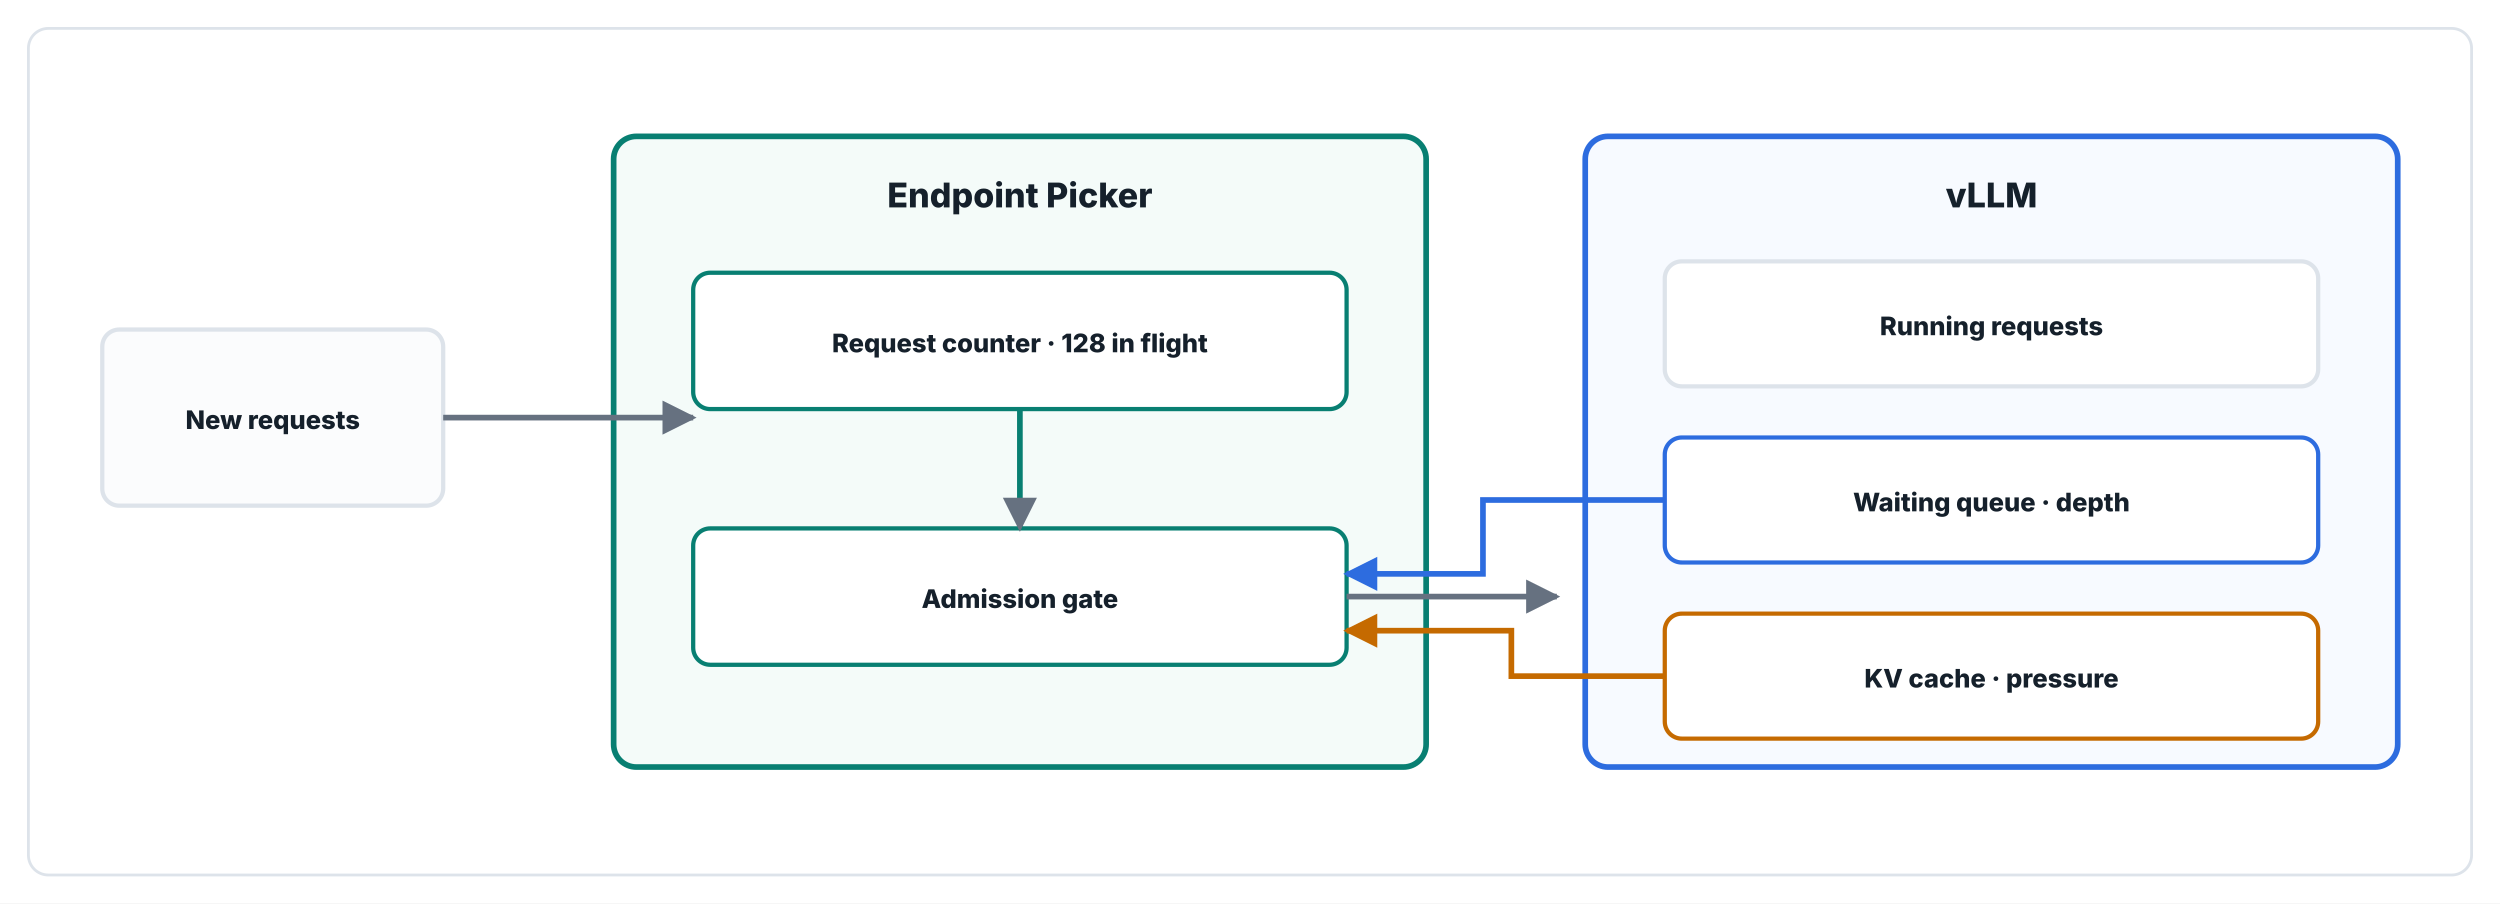
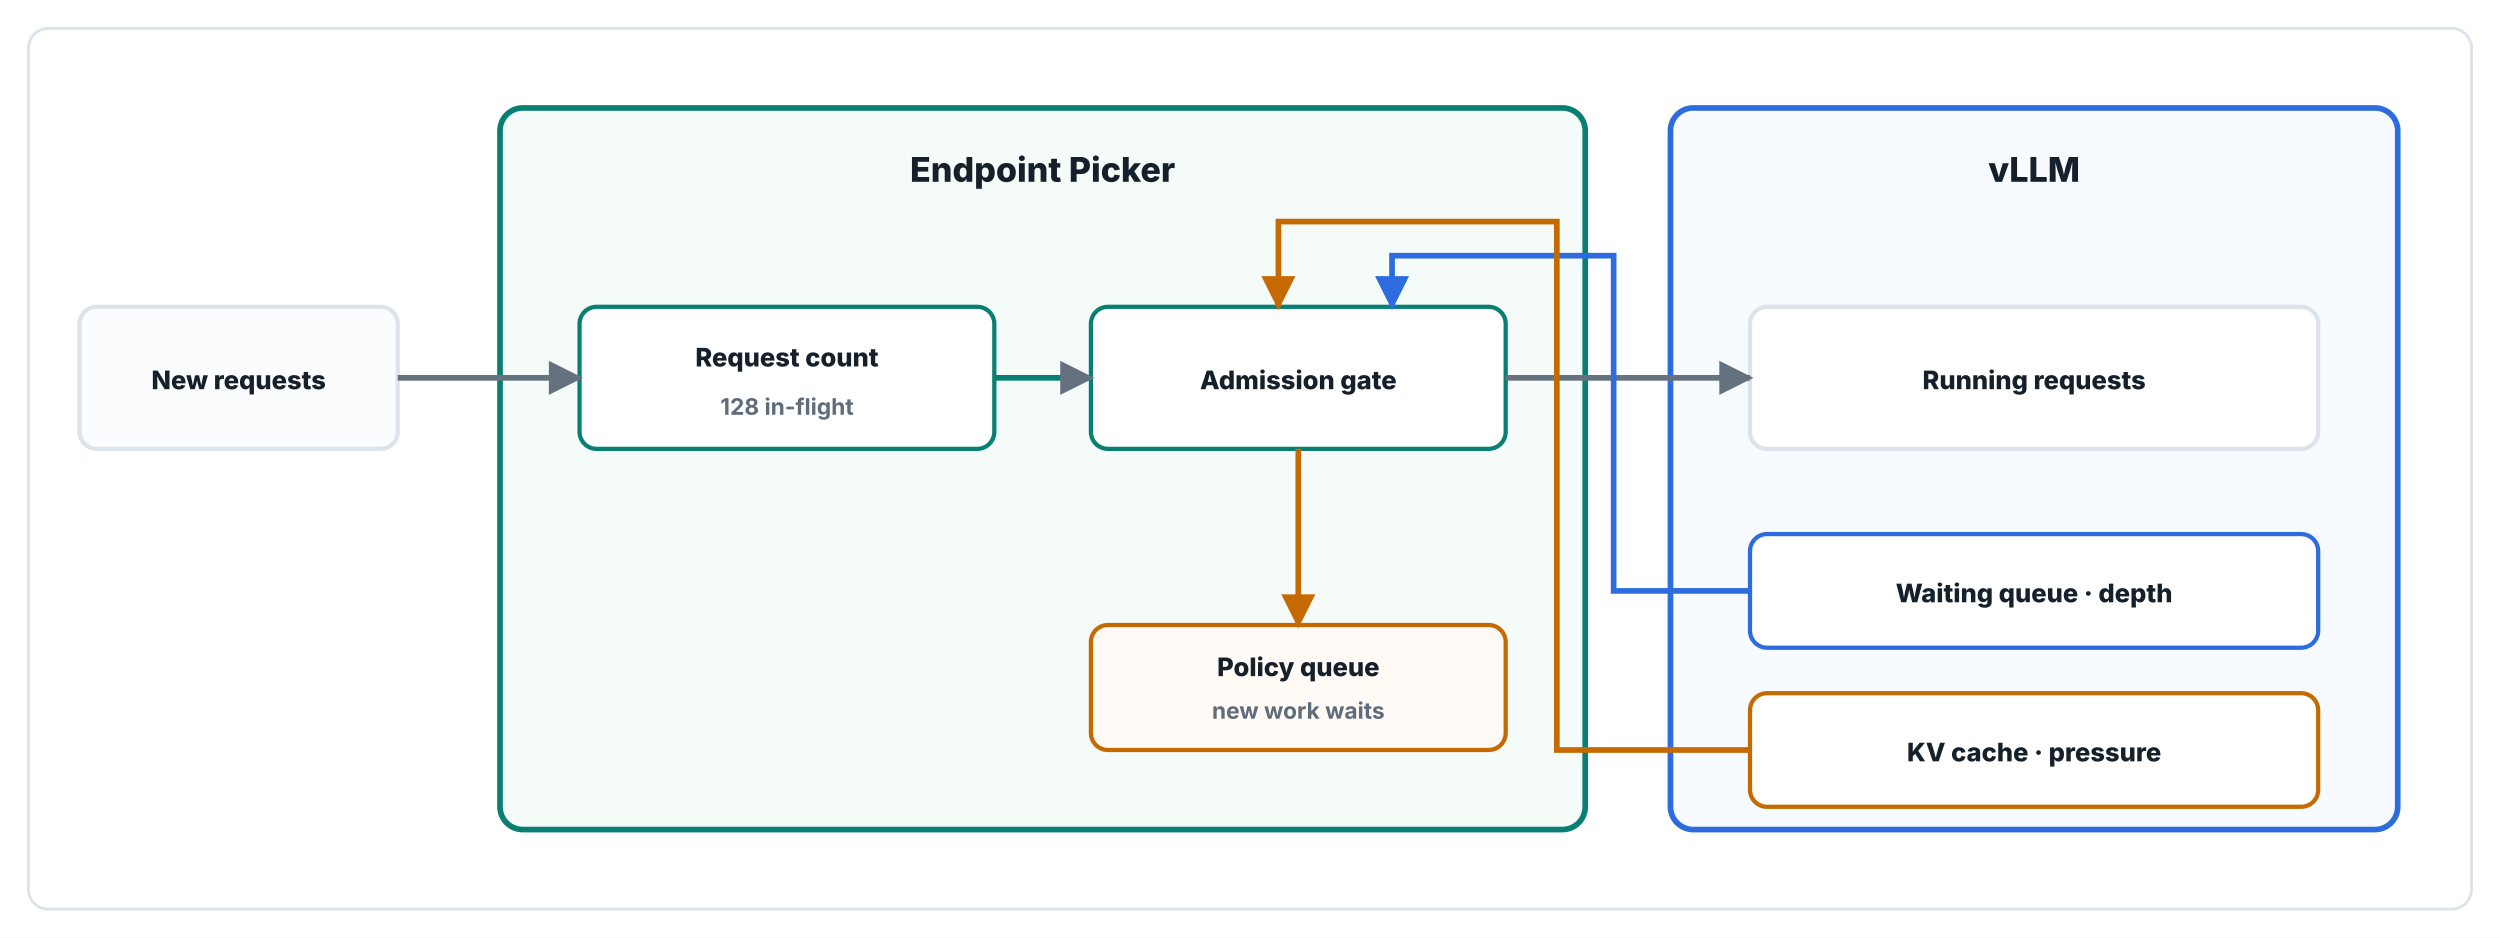
- <svg xmlns="http://www.w3.org/2000/svg" width="880" height="318" viewBox="0 0 880 318" role="img" aria-label="Request count is measured in the Endpoint Picker before dispatch. Queue depth is measured in the vLLM waiting queue and KV pressure in the vLLM KV cache after dispatch. Both pressure signals return to the Endpoint Picker admission gate.">
+ <svg xmlns="http://www.w3.org/2000/svg" width="880" height="330" viewBox="0 0 880 330" role="img" aria-label="Request count is measured in the Endpoint Picker before dispatch. Queue depth is measured in the vLLM waiting queue and KV pressure in the vLLM KV cache after dispatch. Both pressure signals return to the Endpoint Picker admission gate.">
  <style>text{font-family:system-ui,-apple-system,sans-serif}</style>
-   <rect width="880" height="318" fill="#ffffff" />
-   <rect x="10" y="10" width="860" height="298" rx="7" fill="#ffffff" stroke="#dde3ea" />
+   <rect width="880" height="330" fill="#ffffff" />
+   <rect x="10" y="10" width="860" height="310" rx="7" fill="#ffffff" stroke="#dde3ea" />
  <defs>
    <marker id="admit-arrow" viewBox="0 0 10 10" refX="9" refY="5" markerWidth="6" markerHeight="6" orient="auto">
      <path d="M0 0L10 5L0 10Z" fill="#667180" />
    </marker>
    <marker id="queue-arrow" viewBox="0 0 10 10" refX="9" refY="5" markerWidth="6" markerHeight="6" orient="auto">
      <path d="M0 0L10 5L0 10Z" fill="#2d6cdf" />
    </marker>
    <marker id="kv-arrow" viewBox="0 0 10 10" refX="9" refY="5" markerWidth="6" markerHeight="6" orient="auto">
      <path d="M0 0L10 5L0 10Z" fill="#c56a00" />
    </marker>
  </defs>
-   <rect x="36" y="116" width="120" height="62" rx="6" fill="#fbfcfd" stroke="#dde3ea" stroke-width="1.5" />
-   <text x="96.0" y="151.0" fill="#15202b" font-size="9" font-weight="780" text-anchor="middle">New requests</text>
-   <rect x="216" y="48" width="286" height="222" rx="8" fill="#f4fbf9" stroke="#087f72" stroke-width="2" />
-   <text x="359.0" y="73.0" fill="#15202b" font-size="12" font-weight="800" text-anchor="middle">Endpoint Picker</text>
-   <rect x="244" y="96" width="230" height="48" rx="6" fill="#ffffff" stroke="#087f72" stroke-width="1.5" />
-   <text x="359.0" y="124.0" fill="#15202b" font-size="9" font-weight="780" text-anchor="middle">Request counter · 128 in flight</text>
-   <rect x="244" y="186" width="230" height="48" rx="6" fill="#ffffff" stroke="#087f72" stroke-width="1.5" />
-   <text x="359.0" y="214.0" fill="#15202b" font-size="9" font-weight="780" text-anchor="middle">Admission gate</text>
-   <path d="M156 147 H244" fill="none" stroke="#667180" stroke-width="2" marker-end="url(#admit-arrow)" />
-   <path d="M359 144 V186" fill="none" stroke="#087f72" stroke-width="2" marker-end="url(#admit-arrow)" />
-   <path d="M474 210 H548" fill="none" stroke="#667180" stroke-width="2" marker-end="url(#admit-arrow)" />
-   <rect x="558" y="48" width="286" height="222" rx="8" fill="#f7faff" stroke="#2d6cdf" stroke-width="2" />
-   <text x="701.0" y="73.0" fill="#15202b" font-size="12" font-weight="800" text-anchor="middle">vLLM</text>
-   <rect x="586" y="92" width="230" height="44" rx="6" fill="#ffffff" stroke="#dde3ea" stroke-width="1.5" />
-   <text x="701.0" y="118.0" fill="#15202b" font-size="9" font-weight="780" text-anchor="middle">Running requests</text>
-   <rect x="586" y="154" width="230" height="44" rx="6" fill="#ffffff" stroke="#2d6cdf" stroke-width="1.5" />
-   <text x="701.0" y="180.0" fill="#15202b" font-size="9" font-weight="780" text-anchor="middle">Waiting queue · depth</text>
-   <rect x="586" y="216" width="230" height="44" rx="6" fill="#ffffff" stroke="#c56a00" stroke-width="1.5" />
-   <text x="701.0" y="242.0" fill="#15202b" font-size="9" font-weight="780" text-anchor="middle">KV cache · pressure</text>
-   <path d="M586 176 H522 V202 H474" fill="none" stroke="#2d6cdf" stroke-width="2" marker-end="url(#queue-arrow)" />
-   <path d="M586 238 H532 V222 H474" fill="none" stroke="#c56a00" stroke-width="2" marker-end="url(#kv-arrow)" />
+   <rect x="28" y="108" width="112" height="50" rx="6" fill="#fbfcfd" stroke="#dde3ea" stroke-width="1.5" />
+   <text x="84.0" y="137.0" fill="#15202b" font-size="9" font-weight="780" text-anchor="middle">New requests</text>
+   <rect x="176" y="38" width="382" height="254" rx="8" fill="#f4fbf9" stroke="#087f72" stroke-width="2" />
+   <text x="367.0" y="64.0" fill="#15202b" font-size="12" font-weight="800" text-anchor="middle">Endpoint Picker</text>
+   <rect x="204" y="108" width="146" height="50" rx="6" fill="#ffffff" stroke="#087f72" stroke-width="1.5" />
+   <text x="277.0" y="129.0" fill="#15202b" font-size="9" font-weight="780" text-anchor="middle">Request count</text>
+   <text x="277.0" y="146.0" fill="#5f6c7b" font-size="8" font-weight="700" text-anchor="middle">128 in-flight</text>
+   <rect x="384" y="108" width="146" height="50" rx="6" fill="#ffffff" stroke="#087f72" stroke-width="1.5" />
+   <text x="457.0" y="137.0" fill="#15202b" font-size="9" font-weight="780" text-anchor="middle">Admission gate</text>
+   <rect x="384" y="220" width="146" height="44" rx="6" fill="#fffaf5" stroke="#c56a00" stroke-width="1.5" />
+   <text x="457.0" y="238.0" fill="#15202b" font-size="9" font-weight="780" text-anchor="middle">Policy queue</text>
+   <text x="457.0" y="253.0" fill="#5f6c7b" font-size="8" font-weight="700" text-anchor="middle">new work waits</text>
+   <path d="M140 133 H204" fill="none" stroke="#667180" stroke-width="2" marker-end="url(#admit-arrow)" />
+   <path d="M350 133 H384" fill="none" stroke="#087f72" stroke-width="2" marker-end="url(#admit-arrow)" />
+   <rect x="588" y="38" width="256" height="254" rx="8" fill="#f7faff" stroke="#2d6cdf" stroke-width="2" />
+   <text x="716.0" y="64.0" fill="#15202b" font-size="12" font-weight="800" text-anchor="middle">vLLM</text>
+   <rect x="616" y="108" width="200" height="50" rx="6" fill="#ffffff" stroke="#dde3ea" stroke-width="1.5" />
+   <text x="716.0" y="137.0" fill="#15202b" font-size="9" font-weight="780" text-anchor="middle">Running requests</text>
+   <rect x="616" y="188" width="200" height="40" rx="6" fill="#ffffff" stroke="#2d6cdf" stroke-width="1.5" />
+   <text x="716.0" y="212.0" fill="#15202b" font-size="9" font-weight="780" text-anchor="middle">Waiting queue · depth</text>
+   <rect x="616" y="244" width="200" height="40" rx="6" fill="#ffffff" stroke="#c56a00" stroke-width="1.5" />
+   <text x="716.0" y="268.0" fill="#15202b" font-size="9" font-weight="780" text-anchor="middle">KV cache · pressure</text>
+   <path d="M530 133 H616" fill="none" stroke="#667180" stroke-width="2" marker-end="url(#admit-arrow)" />
+   <path d="M457 158 V220" fill="none" stroke="#c56a00" stroke-width="2" marker-end="url(#kv-arrow)" />
+   <path d="M616 208 H568 V90 H490 V108" fill="none" stroke="#2d6cdf" stroke-width="2" marker-end="url(#queue-arrow)" />
+   <path d="M616 264 H548 V78 H450 V108" fill="none" stroke="#c56a00" stroke-width="2" marker-end="url(#kv-arrow)" />
</svg>
